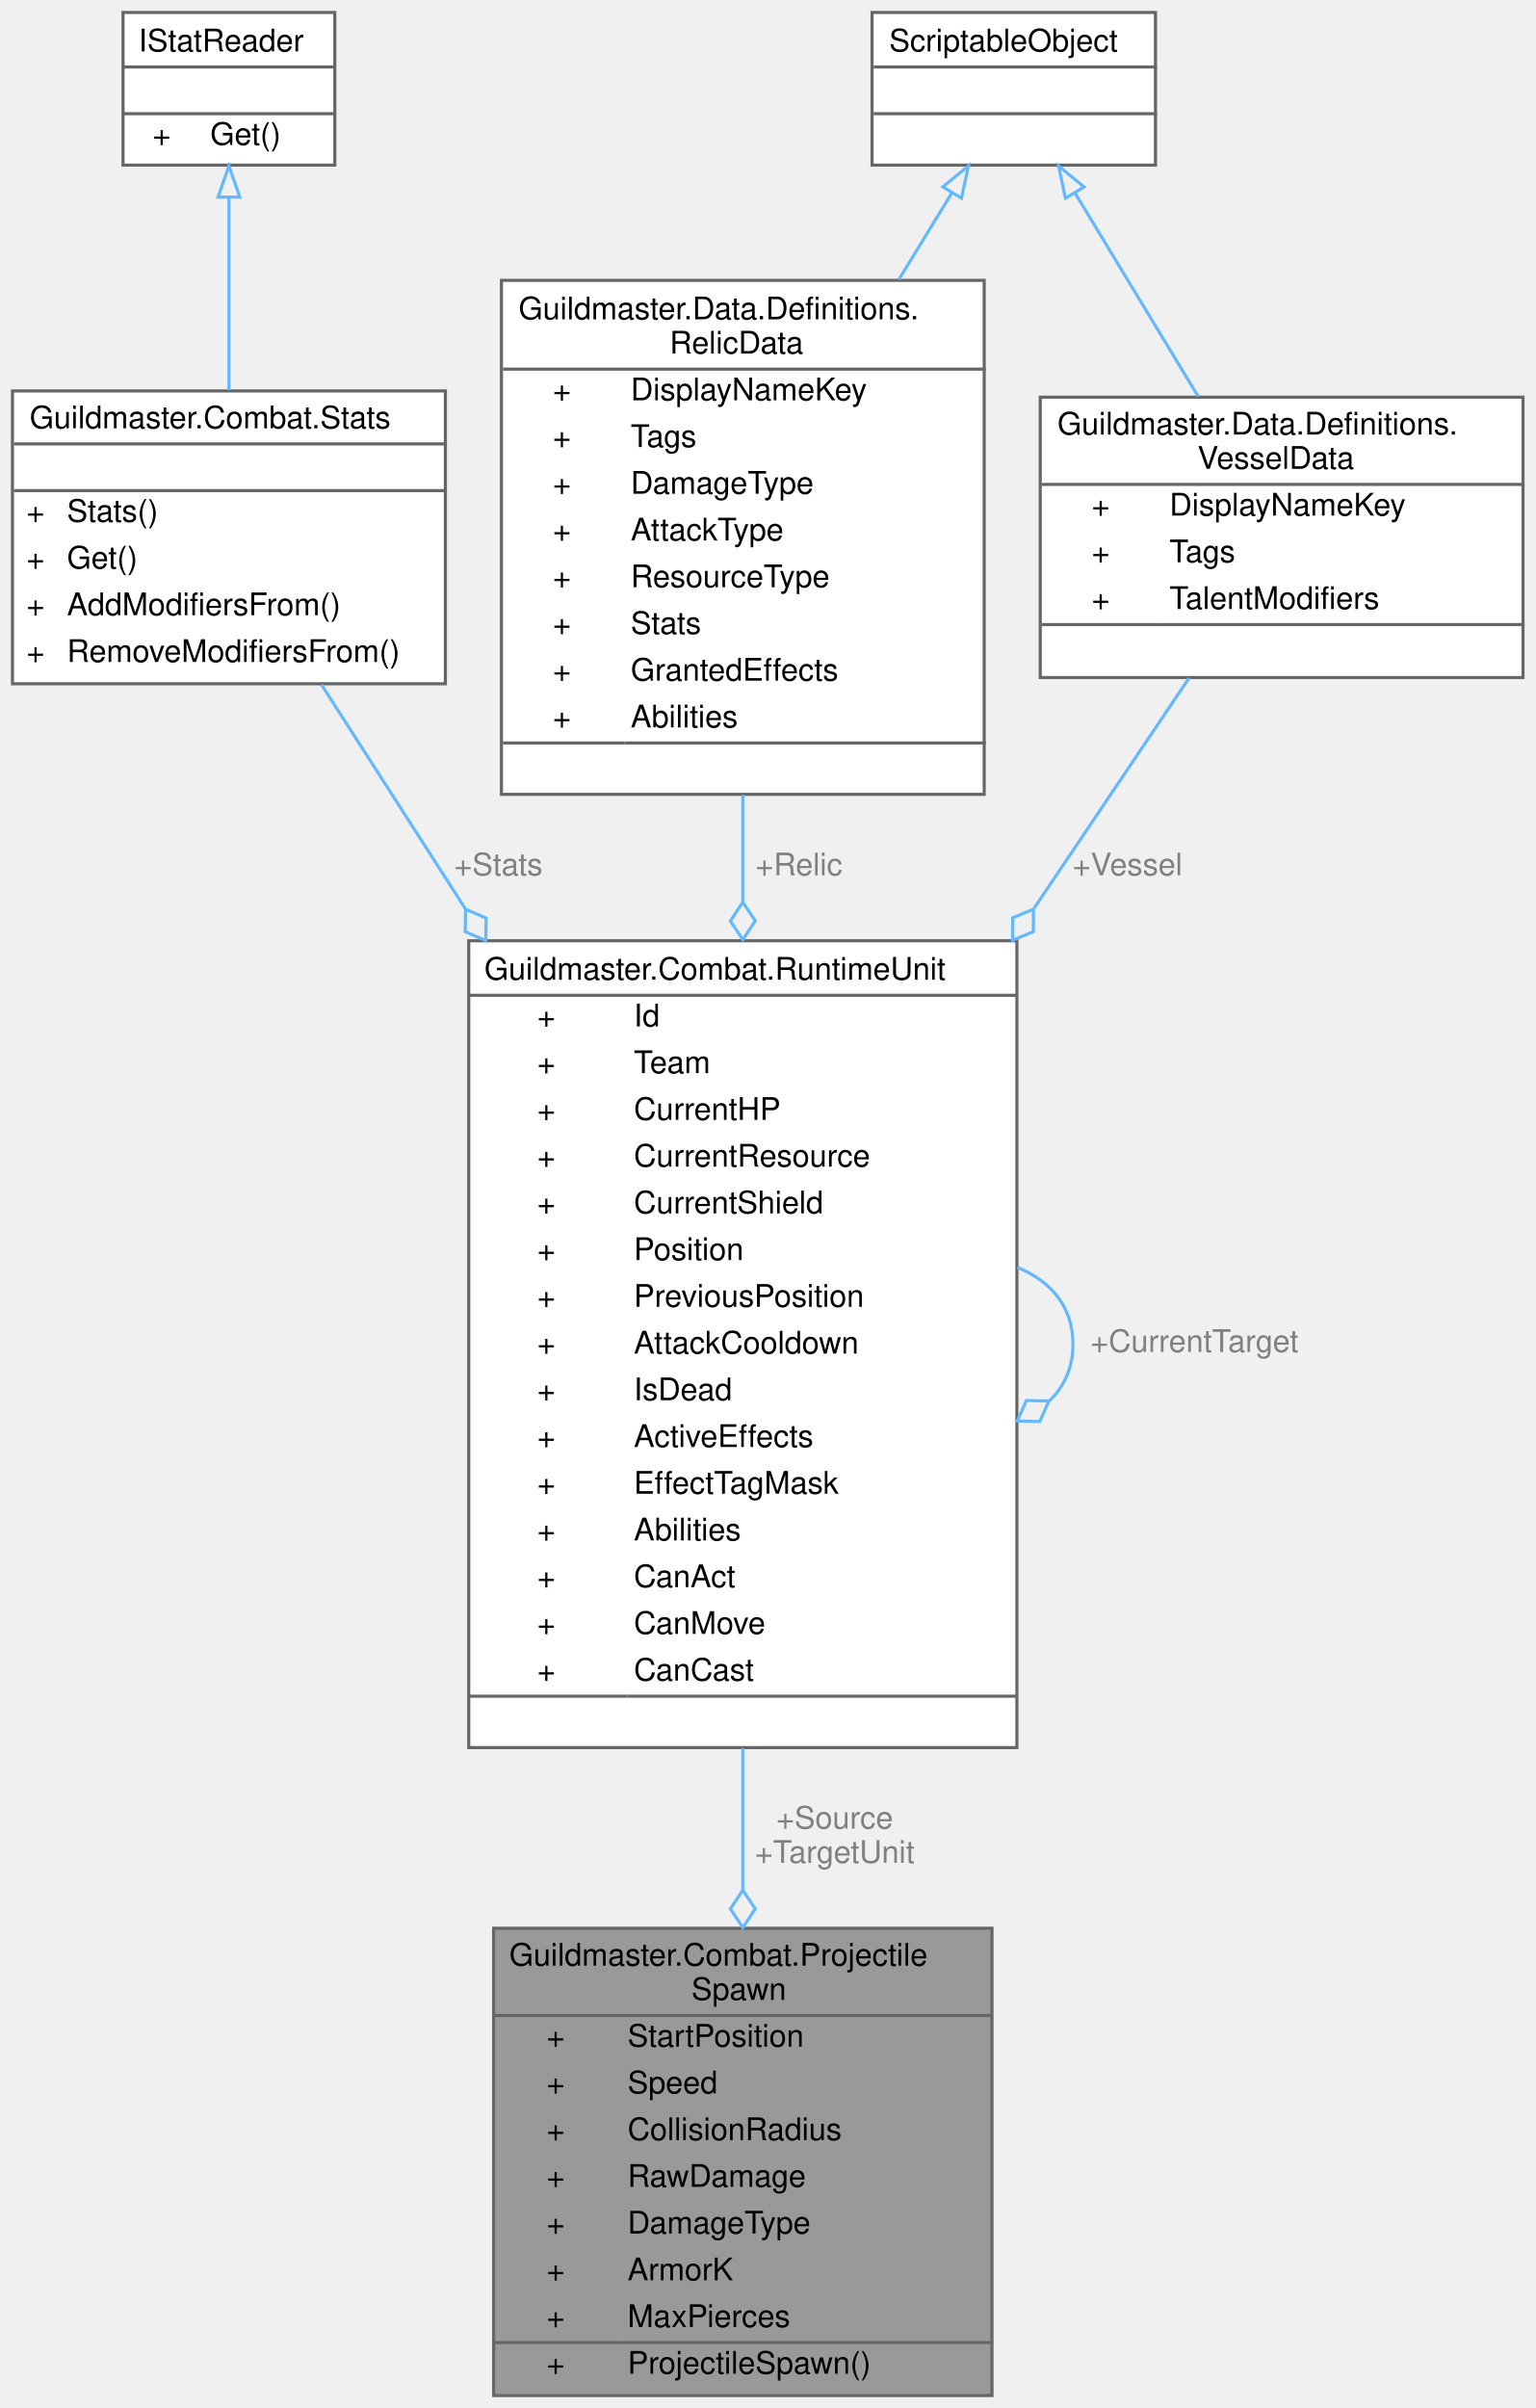
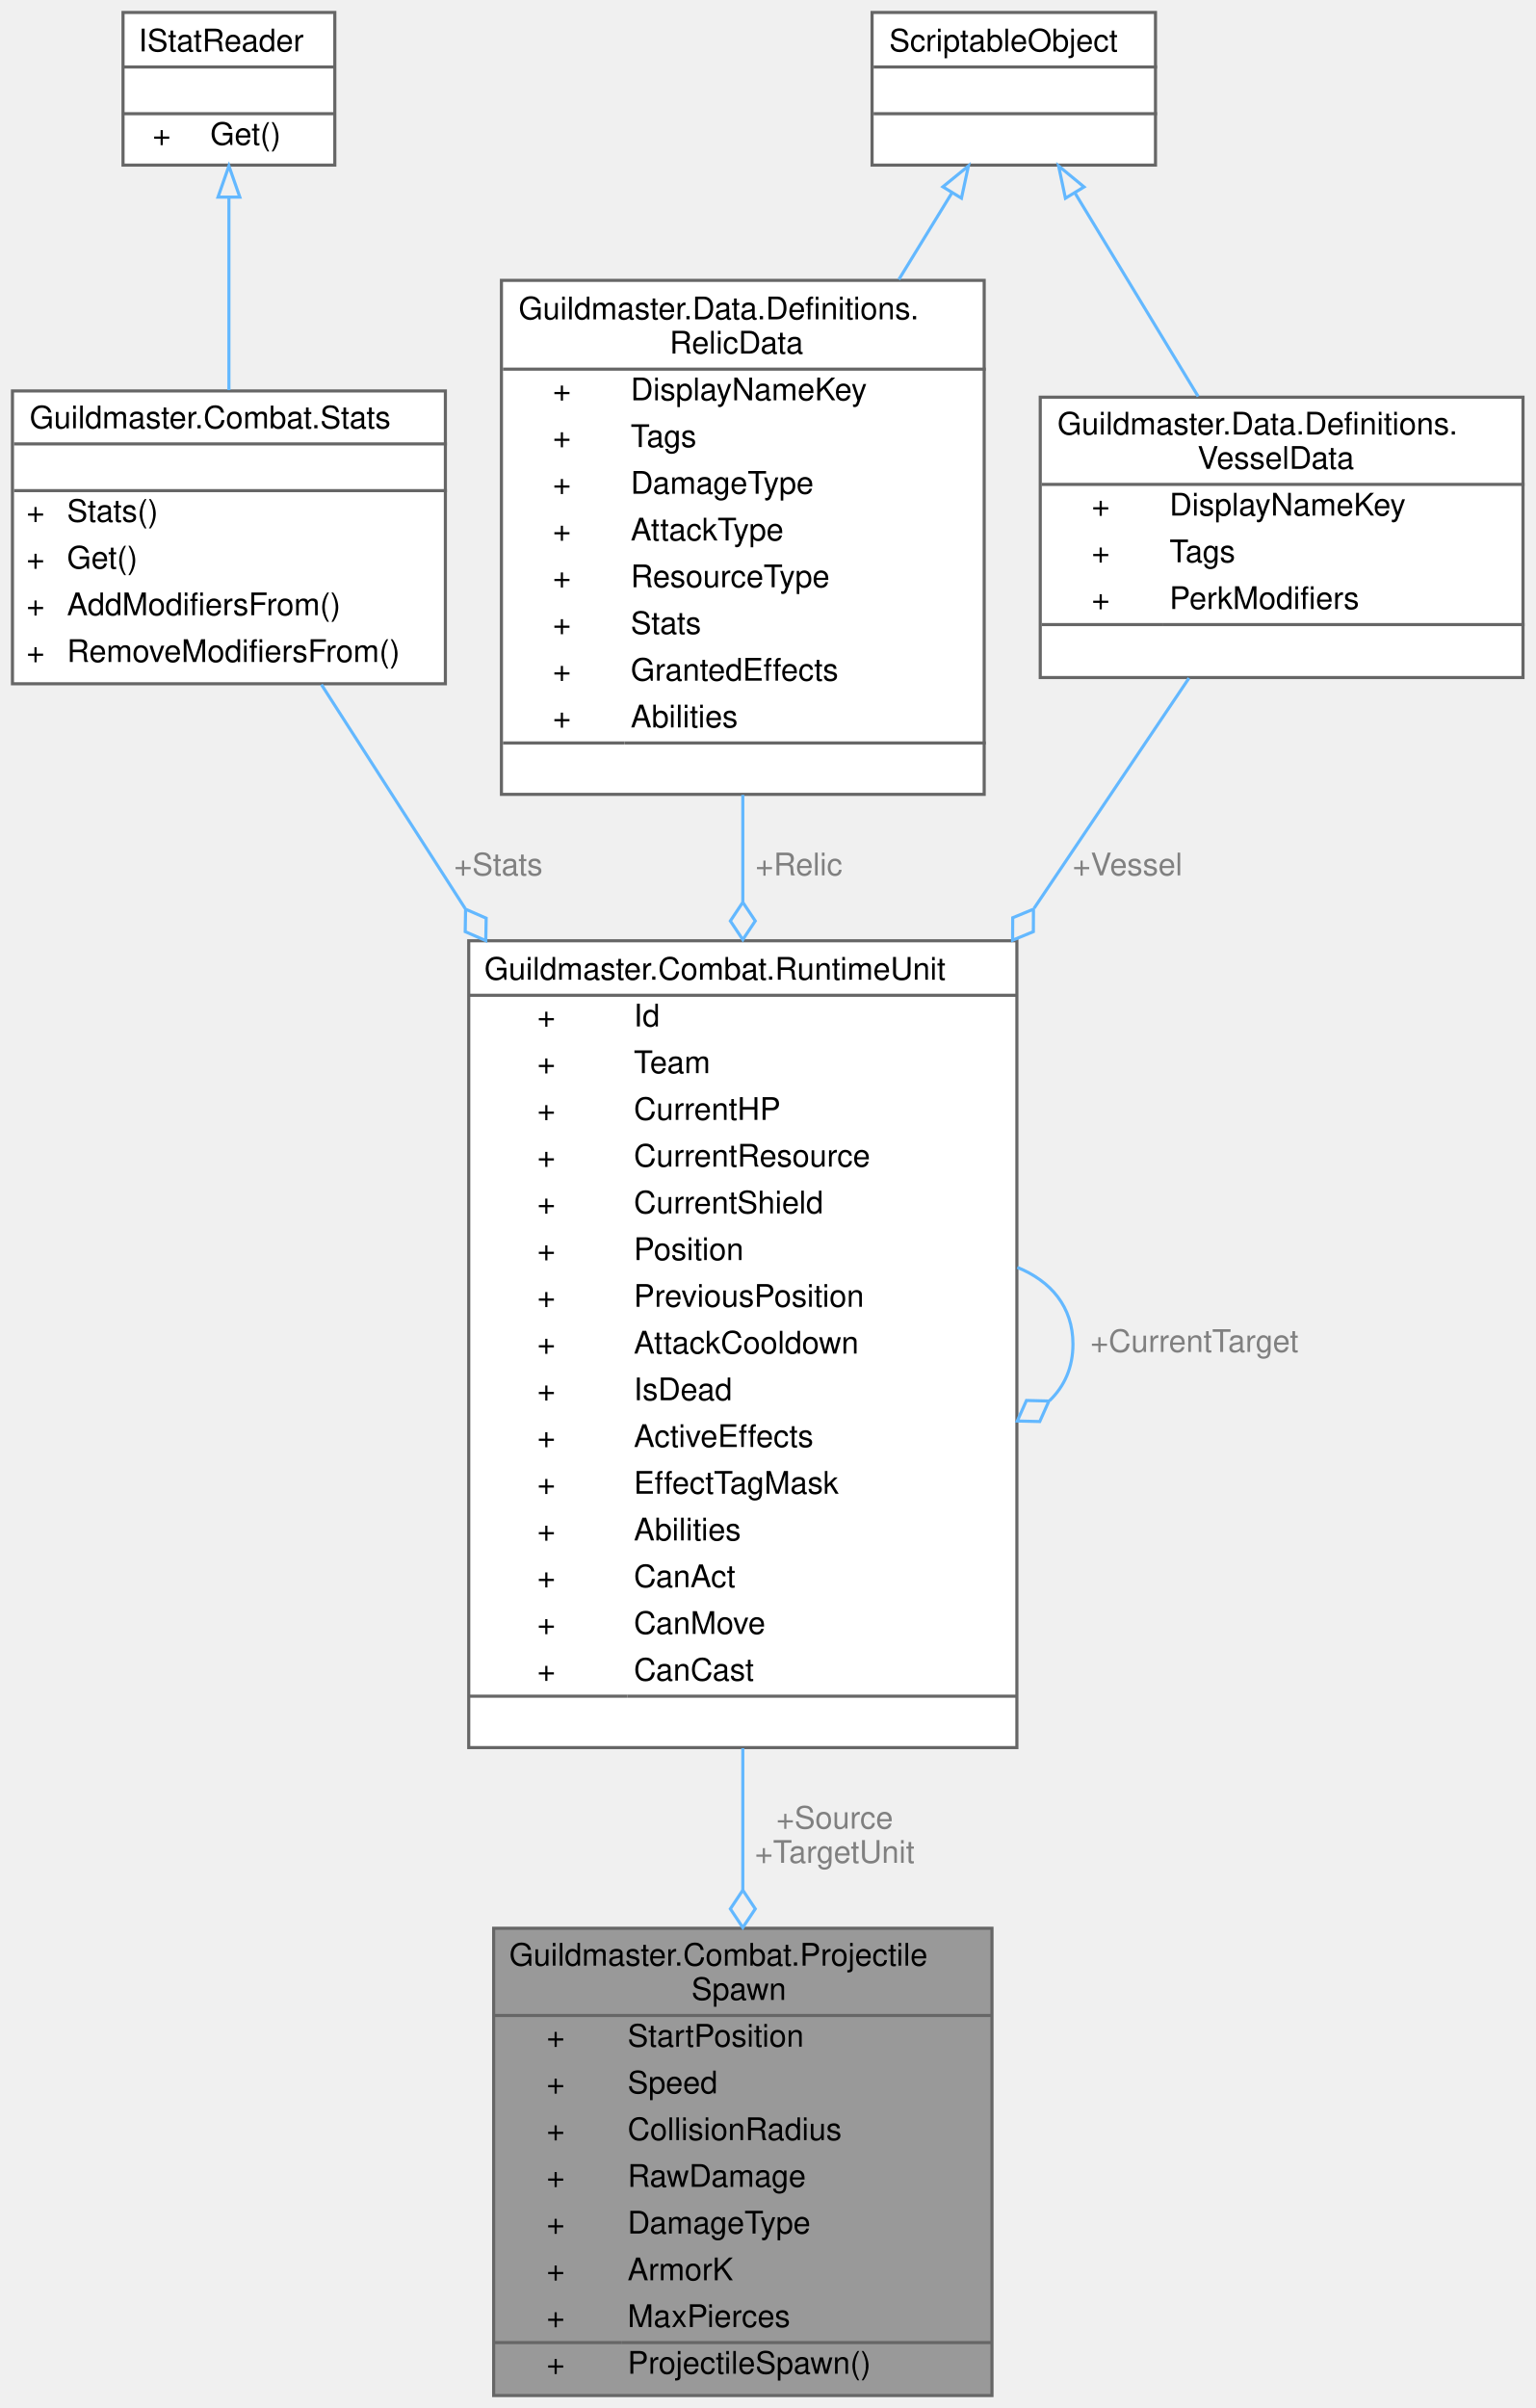
<svg xmlns="http://www.w3.org/2000/svg" xmlns:xlink="http://www.w3.org/1999/xlink" width="493pt" height="773pt" viewBox="0.00 0.00 493.00 773.00">
  <g id="graph0" class="graph" transform="scale(1 1) rotate(0) translate(4 769)">
    <g id="Node000001" class="node">
      <g id="a_Node000001">
        <a xlink:title="Параметры создания снаряда.">
          <polygon fill="#999999" stroke="transparent" points="314.5,-150 154.5,-150 154.5,0 314.5,0 314.5,-150" />
          <text text-anchor="start" x="159.5" y="-138" font-family="Helvetica,sans-Serif" font-size="10.00">Guildmaster.Combat.Projectile</text>
          <text text-anchor="start" x="218" y="-127" font-family="Helvetica,sans-Serif" font-size="10.00">Spawn</text>
          <text text-anchor="start" x="171.5" y="-112" font-family="Helvetica,sans-Serif" font-size="10.00">+</text>
          <text text-anchor="start" x="197.5" y="-112" font-family="Helvetica,sans-Serif" font-size="10.00">StartPosition</text>
          <text text-anchor="start" x="171.5" y="-97" font-family="Helvetica,sans-Serif" font-size="10.00">+</text>
          <text text-anchor="start" x="197.5" y="-97" font-family="Helvetica,sans-Serif" font-size="10.00">Speed</text>
          <text text-anchor="start" x="171.5" y="-82" font-family="Helvetica,sans-Serif" font-size="10.00">+</text>
          <text text-anchor="start" x="197.5" y="-82" font-family="Helvetica,sans-Serif" font-size="10.00">CollisionRadius</text>
          <text text-anchor="start" x="171.5" y="-67" font-family="Helvetica,sans-Serif" font-size="10.00">+</text>
          <text text-anchor="start" x="197.5" y="-67" font-family="Helvetica,sans-Serif" font-size="10.00">RawDamage</text>
          <text text-anchor="start" x="171.5" y="-52" font-family="Helvetica,sans-Serif" font-size="10.00">+</text>
          <text text-anchor="start" x="197.5" y="-52" font-family="Helvetica,sans-Serif" font-size="10.00">DamageType</text>
          <text text-anchor="start" x="171.5" y="-37" font-family="Helvetica,sans-Serif" font-size="10.00">+</text>
          <text text-anchor="start" x="197.5" y="-37" font-family="Helvetica,sans-Serif" font-size="10.00">ArmorK</text>
          <text text-anchor="start" x="171.5" y="-22" font-family="Helvetica,sans-Serif" font-size="10.00">+</text>
          <text text-anchor="start" x="197.5" y="-22" font-family="Helvetica,sans-Serif" font-size="10.00">MaxPierces</text>
          <text text-anchor="start" x="171.5" y="-7" font-family="Helvetica,sans-Serif" font-size="10.00">+</text>
          <text text-anchor="start" x="197.5" y="-7" font-family="Helvetica,sans-Serif" font-size="10.00">ProjectileSpawn()</text>
          <polygon fill="#666666" stroke="#666666" points="154.5,-122 154.5,-122 314.5,-122 314.5,-122 154.5,-122" />
          <polygon fill="#666666" stroke="#666666" points="154.5,-17 154.5,-17 195.5,-17 195.5,-17 154.5,-17" />
          <polygon fill="#666666" stroke="#666666" points="195.5,-17 195.5,-17 314.5,-17 314.5,-17 195.5,-17" />
          <polygon fill="none" stroke="#666666" points="154.5,0 154.5,-150 314.5,-150 314.5,0 154.5,0" />
        </a>
      </g>
    </g>
    <g id="Node000002" class="node">
      <g id="a_Node000002">
        <a xlink:href="classGuildmaster_1_1Combat_1_1RuntimeUnit.html" target="_top" xlink:title="Рантайм-представление юнита на один бой.">
          <polygon fill="white" stroke="transparent" points="322.5,-467 146.5,-467 146.5,-208 322.5,-208 322.5,-467" />
          <text text-anchor="start" x="151.5" y="-454.5" font-family="Helvetica,sans-Serif" font-size="10.00">Guildmaster.Combat.RuntimeUnit</text>
          <text text-anchor="start" x="168.5" y="-439.5" font-family="Helvetica,sans-Serif" font-size="10.00">+</text>
          <text text-anchor="start" x="199.5" y="-439.5" font-family="Helvetica,sans-Serif" font-size="10.00">Id</text>
          <text text-anchor="start" x="168.5" y="-424.5" font-family="Helvetica,sans-Serif" font-size="10.00">+</text>
          <text text-anchor="start" x="199.5" y="-424.5" font-family="Helvetica,sans-Serif" font-size="10.00">Team</text>
          <text text-anchor="start" x="168.5" y="-409.5" font-family="Helvetica,sans-Serif" font-size="10.00">+</text>
          <text text-anchor="start" x="199.5" y="-409.5" font-family="Helvetica,sans-Serif" font-size="10.00">CurrentHP</text>
          <text text-anchor="start" x="168.5" y="-394.5" font-family="Helvetica,sans-Serif" font-size="10.00">+</text>
          <text text-anchor="start" x="199.5" y="-394.5" font-family="Helvetica,sans-Serif" font-size="10.00">CurrentResource</text>
          <text text-anchor="start" x="168.5" y="-379.5" font-family="Helvetica,sans-Serif" font-size="10.00">+</text>
          <text text-anchor="start" x="199.5" y="-379.5" font-family="Helvetica,sans-Serif" font-size="10.00">CurrentShield</text>
          <text text-anchor="start" x="168.5" y="-364.5" font-family="Helvetica,sans-Serif" font-size="10.00">+</text>
          <text text-anchor="start" x="199.5" y="-364.5" font-family="Helvetica,sans-Serif" font-size="10.00">Position</text>
          <text text-anchor="start" x="168.5" y="-349.5" font-family="Helvetica,sans-Serif" font-size="10.00">+</text>
          <text text-anchor="start" x="199.5" y="-349.5" font-family="Helvetica,sans-Serif" font-size="10.00">PreviousPosition</text>
          <text text-anchor="start" x="168.5" y="-334.5" font-family="Helvetica,sans-Serif" font-size="10.00">+</text>
          <text text-anchor="start" x="199.5" y="-334.5" font-family="Helvetica,sans-Serif" font-size="10.00">AttackCooldown</text>
          <text text-anchor="start" x="168.5" y="-319.5" font-family="Helvetica,sans-Serif" font-size="10.00">+</text>
          <text text-anchor="start" x="199.5" y="-319.5" font-family="Helvetica,sans-Serif" font-size="10.00">IsDead</text>
          <text text-anchor="start" x="168.5" y="-304.5" font-family="Helvetica,sans-Serif" font-size="10.00">+</text>
          <text text-anchor="start" x="199.5" y="-304.5" font-family="Helvetica,sans-Serif" font-size="10.00">ActiveEffects</text>
          <text text-anchor="start" x="168.5" y="-289.5" font-family="Helvetica,sans-Serif" font-size="10.00">+</text>
          <text text-anchor="start" x="199.5" y="-289.5" font-family="Helvetica,sans-Serif" font-size="10.00">EffectTagMask</text>
          <text text-anchor="start" x="168.5" y="-274.5" font-family="Helvetica,sans-Serif" font-size="10.00">+</text>
          <text text-anchor="start" x="199.5" y="-274.5" font-family="Helvetica,sans-Serif" font-size="10.00">Abilities</text>
          <text text-anchor="start" x="168.5" y="-259.5" font-family="Helvetica,sans-Serif" font-size="10.00">+</text>
          <text text-anchor="start" x="199.5" y="-259.5" font-family="Helvetica,sans-Serif" font-size="10.00">CanAct</text>
          <text text-anchor="start" x="168.5" y="-244.5" font-family="Helvetica,sans-Serif" font-size="10.00">+</text>
          <text text-anchor="start" x="199.5" y="-244.5" font-family="Helvetica,sans-Serif" font-size="10.00">CanMove</text>
          <text text-anchor="start" x="168.5" y="-229.5" font-family="Helvetica,sans-Serif" font-size="10.00">+</text>
          <text text-anchor="start" x="199.5" y="-229.5" font-family="Helvetica,sans-Serif" font-size="10.00">CanCast</text>
          <text text-anchor="start" x="232.5" y="-214.5" font-family="Helvetica,sans-Serif" font-size="10.00"> </text>
          <polygon fill="#666666" stroke="#666666" points="146.5,-449.5 146.5,-449.5 322.5,-449.5 322.5,-449.5 146.5,-449.5" />
          <polygon fill="#666666" stroke="#666666" points="146.5,-224.5 146.5,-224.5 197.5,-224.5 197.5,-224.5 146.5,-224.5" />
          <polygon fill="#666666" stroke="#666666" points="197.5,-224.5 197.5,-224.5 322.5,-224.5 322.5,-224.5 197.5,-224.5" />
          <polygon fill="none" stroke="#666666" points="146.5,-208 146.5,-467 322.5,-467 322.5,-208 146.5,-208" />
        </a>
      </g>
    </g>
    <g id="edge1_Node000001_Node000002" class="edge">
      <g id="a_edge1_Node000001_Node000002">
        <a xlink:title=" ">
          <path fill="none" stroke="#63b8ff" d="M234.5,-207.78C234.5,-192.35 234.5,-176.9 234.5,-162.29" />
          <polygon fill="none" stroke="#63b8ff" points="234.5,-162.23 230.5,-156.23 234.5,-150.23 238.5,-156.23 234.5,-162.23" />
        </a>
      </g>
      <text text-anchor="middle" x="264" y="-182" font-family="Helvetica,sans-Serif" font-size="10.00" fill="grey"> +Source</text>
      <text text-anchor="middle" x="264" y="-171" font-family="Helvetica,sans-Serif" font-size="10.00" fill="grey">+TargetUnit</text>
    </g>
    <g id="edge4_Node000002_Node000002" class="edge">
      <g id="a_edge4_Node000002_Node000002">
        <a xlink:title=" ">
          <path fill="none" stroke="#63b8ff" d="M322.63,-362.16C333.43,-357.74 340.5,-349.52 340.5,-337.5 340.5,-329.99 337.74,-323.96 333.03,-319.41" />
          <polygon fill="none" stroke="#63b8ff" points="332.78,-319.25 325.57,-319.43 322.63,-312.84 329.84,-312.67 332.78,-319.25" />
        </a>
      </g>
      <text text-anchor="middle" x="379.5" y="-335" font-family="Helvetica,sans-Serif" font-size="10.00" fill="grey"> +CurrentTarget</text>
    </g>
    <g id="Node000003" class="node">
      <g id="a_Node000003">
        <a xlink:href="classGuildmaster_1_1Combat_1_1Stats.html" target="_top" xlink:title="Рантайм стат-объект юнита.">
          <polygon fill="white" stroke="transparent" points="139,-643.5 0,-643.5 0,-549.5 139,-549.5 139,-643.5" />
          <text text-anchor="start" x="5.5" y="-631.5" font-family="Helvetica,sans-Serif" font-size="10.00">Guildmaster.Combat.Stats</text>
          <text text-anchor="start" x="68" y="-616.5" font-family="Helvetica,sans-Serif" font-size="10.00"> </text>
          <text text-anchor="start" x="4.5" y="-601.5" font-family="Helvetica,sans-Serif" font-size="10.00">+</text>
          <text text-anchor="start" x="17.5" y="-601.5" font-family="Helvetica,sans-Serif" font-size="10.00">Stats()</text>
          <text text-anchor="start" x="4.5" y="-586.5" font-family="Helvetica,sans-Serif" font-size="10.00">+</text>
          <text text-anchor="start" x="17.5" y="-586.5" font-family="Helvetica,sans-Serif" font-size="10.00">Get()</text>
          <text text-anchor="start" x="4.5" y="-571.5" font-family="Helvetica,sans-Serif" font-size="10.00">+</text>
          <text text-anchor="start" x="17.5" y="-571.5" font-family="Helvetica,sans-Serif" font-size="10.00">AddModifiersFrom()</text>
          <text text-anchor="start" x="4.5" y="-556.5" font-family="Helvetica,sans-Serif" font-size="10.00">+</text>
          <text text-anchor="start" x="17.5" y="-556.5" font-family="Helvetica,sans-Serif" font-size="10.00">RemoveModifiersFrom()</text>
          <polygon fill="#666666" stroke="#666666" points="0.5,-626.5 0.5,-626.5 139.5,-626.5 139.5,-626.5 0.5,-626.5" />
          <polygon fill="#666666" stroke="#666666" points="0.5,-611.5 0.5,-611.5 139.5,-611.5 139.5,-611.5 0.5,-611.5" />
          <polygon fill="none" stroke="#666666" points="0,-549.5 0,-643.5 139,-643.5 139,-549.5 0,-549.5" />
        </a>
      </g>
    </g>
    <g id="edge2_Node000002_Node000003" class="edge">
      <g id="a_edge2_Node000002_Node000003">
        <a xlink:title=" ">
          <path fill="none" stroke="#63b8ff" d="M99.19,-549.26C112.38,-528.72 128.67,-503.34 145.33,-477.39" />
          <polygon fill="none" stroke="#63b8ff" points="145.49,-477.14 145.37,-469.93 151.97,-467.04 152.1,-474.25 145.49,-477.14" />
        </a>
      </g>
      <text text-anchor="middle" x="156" y="-488" font-family="Helvetica,sans-Serif" font-size="10.00" fill="grey"> +Stats</text>
    </g>
    <g id="Node000004" class="node">
      <g id="a_Node000004">
        <a xlink:href="interfaceGuildmaster_1_1Data_1_1Stats_1_1IStatReader.html" target="_top" xlink:title="Только-чтение собранных статов.">
          <polygon fill="white" stroke="transparent" points="103.5,-765 35.5,-765 35.5,-716 103.5,-716 103.5,-765" />
          <text text-anchor="start" x="40.5" y="-752.5" font-family="Helvetica,sans-Serif" font-size="10.00">IStatReader</text>
          <text text-anchor="start" x="67.5" y="-737.5" font-family="Helvetica,sans-Serif" font-size="10.00"> </text>
          <text text-anchor="start" x="45" y="-722.5" font-family="Helvetica,sans-Serif" font-size="10.00">+</text>
          <text text-anchor="start" x="63.5" y="-722.5" font-family="Helvetica,sans-Serif" font-size="10.00">Get()</text>
          <polygon fill="#666666" stroke="#666666" points="35.5,-747.5 35.5,-747.5 103.5,-747.5 103.5,-747.5 35.5,-747.5" />
          <polygon fill="#666666" stroke="#666666" points="35.5,-732.5 35.5,-732.5 103.5,-732.5 103.5,-732.5 35.5,-732.5" />
          <polygon fill="none" stroke="#666666" points="35.5,-716 35.5,-765 103.5,-765 103.5,-716 35.5,-716" />
        </a>
      </g>
    </g>
    <g id="edge3_Node000003_Node000004" class="edge">
      <g id="a_edge3_Node000003_Node000004">
        <a xlink:title=" ">
          <path fill="none" stroke="#63b8ff" d="M69.5,-705.7C69.5,-687.18 69.5,-663.95 69.5,-643.77" />
          <polygon fill="none" stroke="#63b8ff" points="66,-705.73 69.5,-715.73 73,-705.73 66,-705.73" />
        </a>
      </g>
    </g>
    <g id="Node000005" class="node">
      <g id="a_Node000005">
        <a xlink:href="classGuildmaster_1_1Data_1_1Definitions_1_1RelicData.html" target="_top" xlink:title="«Чемпион» — стат-блок и боевые категории юнита.">
          <polygon fill="white" stroke="transparent" points="312,-679 157,-679 157,-514 312,-514 312,-679" />
          <text text-anchor="start" x="162.5" y="-666.5" font-family="Helvetica,sans-Serif" font-size="10.00">Guildmaster.Data.Definitions.</text>
          <text text-anchor="start" x="211" y="-655.5" font-family="Helvetica,sans-Serif" font-size="10.00">RelicData</text>
          <text text-anchor="start" x="173.5" y="-640.5" font-family="Helvetica,sans-Serif" font-size="10.00">+</text>
          <text text-anchor="start" x="198.5" y="-640.5" font-family="Helvetica,sans-Serif" font-size="10.00">DisplayNameKey</text>
          <text text-anchor="start" x="173.5" y="-625.5" font-family="Helvetica,sans-Serif" font-size="10.00">+</text>
          <text text-anchor="start" x="198.5" y="-625.5" font-family="Helvetica,sans-Serif" font-size="10.00">Tags</text>
          <text text-anchor="start" x="173.5" y="-610.5" font-family="Helvetica,sans-Serif" font-size="10.00">+</text>
          <text text-anchor="start" x="198.5" y="-610.5" font-family="Helvetica,sans-Serif" font-size="10.00">DamageType</text>
          <text text-anchor="start" x="173.5" y="-595.5" font-family="Helvetica,sans-Serif" font-size="10.00">+</text>
          <text text-anchor="start" x="198.5" y="-595.5" font-family="Helvetica,sans-Serif" font-size="10.00">AttackType</text>
          <text text-anchor="start" x="173.5" y="-580.5" font-family="Helvetica,sans-Serif" font-size="10.00">+</text>
          <text text-anchor="start" x="198.5" y="-580.5" font-family="Helvetica,sans-Serif" font-size="10.00">ResourceType</text>
          <text text-anchor="start" x="173.5" y="-565.5" font-family="Helvetica,sans-Serif" font-size="10.00">+</text>
          <text text-anchor="start" x="198.5" y="-565.5" font-family="Helvetica,sans-Serif" font-size="10.00">Stats</text>
          <text text-anchor="start" x="173.5" y="-550.5" font-family="Helvetica,sans-Serif" font-size="10.00">+</text>
          <text text-anchor="start" x="198.5" y="-550.5" font-family="Helvetica,sans-Serif" font-size="10.00">GrantedEffects</text>
          <text text-anchor="start" x="173.5" y="-535.5" font-family="Helvetica,sans-Serif" font-size="10.00">+</text>
          <text text-anchor="start" x="198.5" y="-535.5" font-family="Helvetica,sans-Serif" font-size="10.00">Abilities</text>
          <text text-anchor="start" x="233" y="-520.5" font-family="Helvetica,sans-Serif" font-size="10.00"> </text>
          <polygon fill="#666666" stroke="#666666" points="157.5,-650.5 157.5,-650.5 312.5,-650.5 312.5,-650.5 157.5,-650.5" />
          <polygon fill="#666666" stroke="#666666" points="157.5,-530.5 157.5,-530.5 196.5,-530.5 196.5,-530.5 157.5,-530.5" />
          <polygon fill="#666666" stroke="#666666" points="196.5,-530.5 196.5,-530.5 312.5,-530.5 312.5,-530.5 196.5,-530.5" />
          <polygon fill="none" stroke="#666666" points="157,-514 157,-679 312,-679 312,-514 157,-514" />
        </a>
      </g>
    </g>
    <g id="edge5_Node000002_Node000005" class="edge">
      <g id="a_edge5_Node000002_Node000005">
        <a xlink:title=" ">
          <path fill="none" stroke="#63b8ff" d="M234.5,-513.83C234.5,-502.81 234.5,-491.26 234.5,-479.57" />
          <polygon fill="none" stroke="#63b8ff" points="234.5,-479.36 230.5,-473.36 234.5,-467.36 238.5,-473.36 234.5,-479.36" />
        </a>
      </g>
      <text text-anchor="middle" x="252.5" y="-488" font-family="Helvetica,sans-Serif" font-size="10.00" fill="grey"> +Relic</text>
    </g>
    <g id="Node000006" class="node">
      <g id="a_Node000006">
        <a xlink:title=" ">
          <polygon fill="white" stroke="transparent" points="367,-765 276,-765 276,-716 367,-716 367,-765" />
          <text text-anchor="start" x="281.5" y="-752.5" font-family="Helvetica,sans-Serif" font-size="10.00">ScriptableObject</text>
          <text text-anchor="start" x="320" y="-737.5" font-family="Helvetica,sans-Serif" font-size="10.00"> </text>
          <text text-anchor="start" x="320" y="-722.5" font-family="Helvetica,sans-Serif" font-size="10.00"> </text>
          <polygon fill="#666666" stroke="#666666" points="276.5,-747.5 276.5,-747.5 367.5,-747.5 367.5,-747.5 276.5,-747.5" />
          <polygon fill="#666666" stroke="#666666" points="276.5,-732.5 276.5,-732.5 367.5,-732.5 367.5,-732.5 276.5,-732.5" />
          <polygon fill="none" stroke="#666666" points="276,-716 276,-765 367,-765 367,-716 276,-716" />
        </a>
      </g>
    </g>
    <g id="edge6_Node000005_Node000006" class="edge">
      <g id="a_edge6_Node000005_Node000006">
        <a xlink:title=" ">
          <path fill="none" stroke="#63b8ff" d="M301.59,-707.01C296.42,-698.56 290.6,-689.06 284.61,-679.29" />
          <polygon fill="none" stroke="#63b8ff" points="298.73,-709.03 306.94,-715.73 304.7,-705.38 298.73,-709.03" />
        </a>
      </g>
    </g>
    <g id="Node000007" class="node">
      <g id="a_Node000007">
        <a xlink:href="classGuildmaster_1_1Data_1_1Definitions_1_1VesselData.html" target="_top" xlink:title="«Пилот» — носитель реликвии.">
          <polygon fill="white" stroke="transparent" points="485,-641.5 330,-641.5 330,-551.5 485,-551.5 485,-641.5" />
          <text text-anchor="start" x="335.5" y="-629.5" font-family="Helvetica,sans-Serif" font-size="10.00">Guildmaster.Data.Definitions.</text>
          <text text-anchor="start" x="380.5" y="-618.5" font-family="Helvetica,sans-Serif" font-size="10.00">VesselData</text>
          <text text-anchor="start" x="346.5" y="-603.5" font-family="Helvetica,sans-Serif" font-size="10.00">+</text>
          <text text-anchor="start" x="371.5" y="-603.5" font-family="Helvetica,sans-Serif" font-size="10.00">DisplayNameKey</text>
          <text text-anchor="start" x="346.5" y="-588.5" font-family="Helvetica,sans-Serif" font-size="10.00">+</text>
          <text text-anchor="start" x="371.5" y="-588.5" font-family="Helvetica,sans-Serif" font-size="10.00">Tags</text>
          <text text-anchor="start" x="346.5" y="-573.5" font-family="Helvetica,sans-Serif" font-size="10.00">+</text>
-           <text text-anchor="start" x="371.5" y="-573.5" font-family="Helvetica,sans-Serif" font-size="10.00">TalentModifiers</text>
+           <text text-anchor="start" x="371.5" y="-573.5" font-family="Helvetica,sans-Serif" font-size="10.00">PerkModifiers</text>
          <text text-anchor="start" x="406" y="-558.5" font-family="Helvetica,sans-Serif" font-size="10.00"> </text>
          <polygon fill="#666666" stroke="#666666" points="330.5,-613.5 330.5,-613.5 485.5,-613.5 485.5,-613.5 330.5,-613.5" />
          <polygon fill="#666666" stroke="#666666" points="330.5,-568.5 330.5,-568.5 369.5,-568.5 369.5,-568.5 330.5,-568.5" />
          <polygon fill="#666666" stroke="#666666" points="369.5,-568.5 369.5,-568.5 485.5,-568.5 485.5,-568.5 369.5,-568.5" />
          <polygon fill="none" stroke="#666666" points="330,-551.5 330,-641.5 485,-641.5 485,-551.5 330,-551.5" />
        </a>
      </g>
    </g>
    <g id="edge8_Node000007_Node000006" class="edge">
      <g id="a_edge8_Node000007_Node000006">
        <a xlink:title=" ">
          <path fill="none" stroke="#63b8ff" d="M341.19,-706.99C352.9,-687.65 367.92,-662.85 380.7,-641.74" />
          <polygon fill="none" stroke="#63b8ff" points="338.08,-705.37 335.89,-715.73 344.07,-708.99 338.08,-705.37" />
        </a>
      </g>
    </g>
    <g id="edge7_Node000002_Node000007" class="edge">
      <g id="a_edge7_Node000002_Node000007">
        <a xlink:title=" ">
          <path fill="none" stroke="#63b8ff" d="M377.76,-551.32C363.71,-530.45 346.09,-504.27 328.05,-477.47" />
          <polygon fill="none" stroke="#63b8ff" points="327.82,-477.14 321.16,-474.39 321.12,-467.18 327.79,-469.93 327.82,-477.14" />
        </a>
      </g>
      <text text-anchor="middle" x="358" y="-488" font-family="Helvetica,sans-Serif" font-size="10.00" fill="grey"> +Vessel</text>
    </g>
  </g>
</svg>
